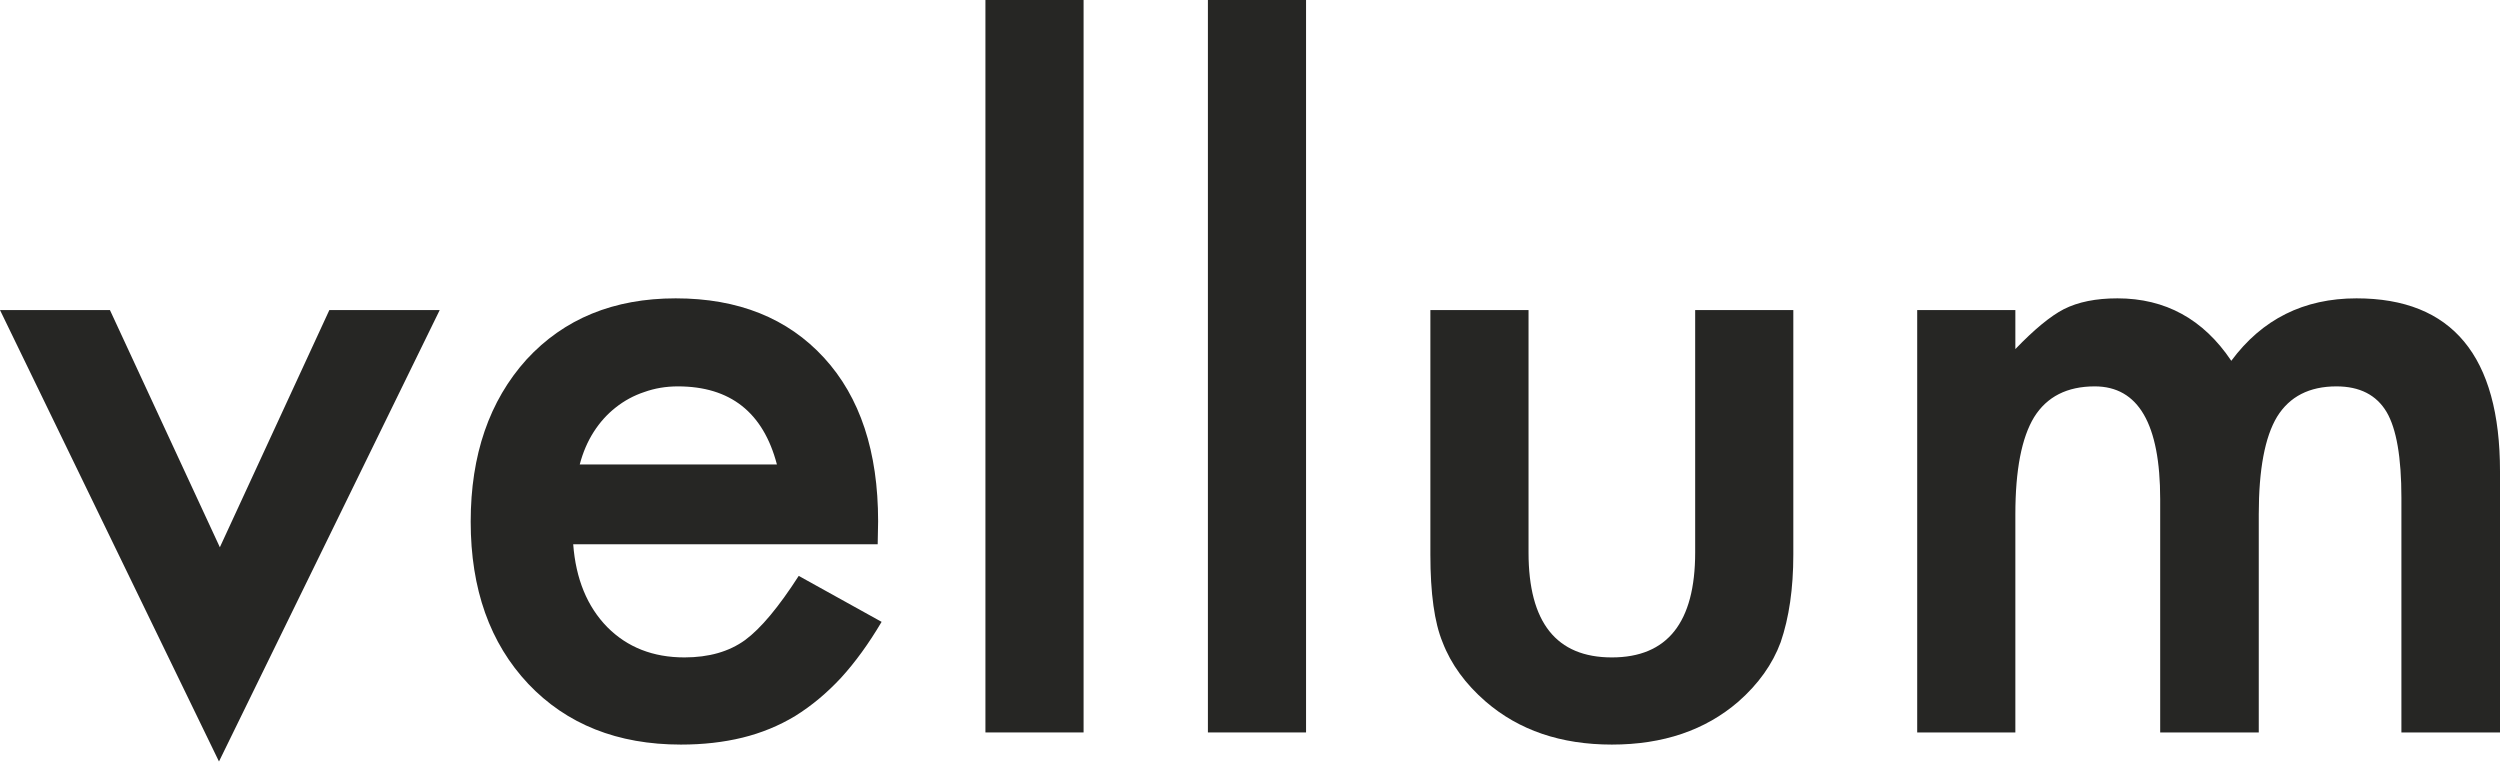
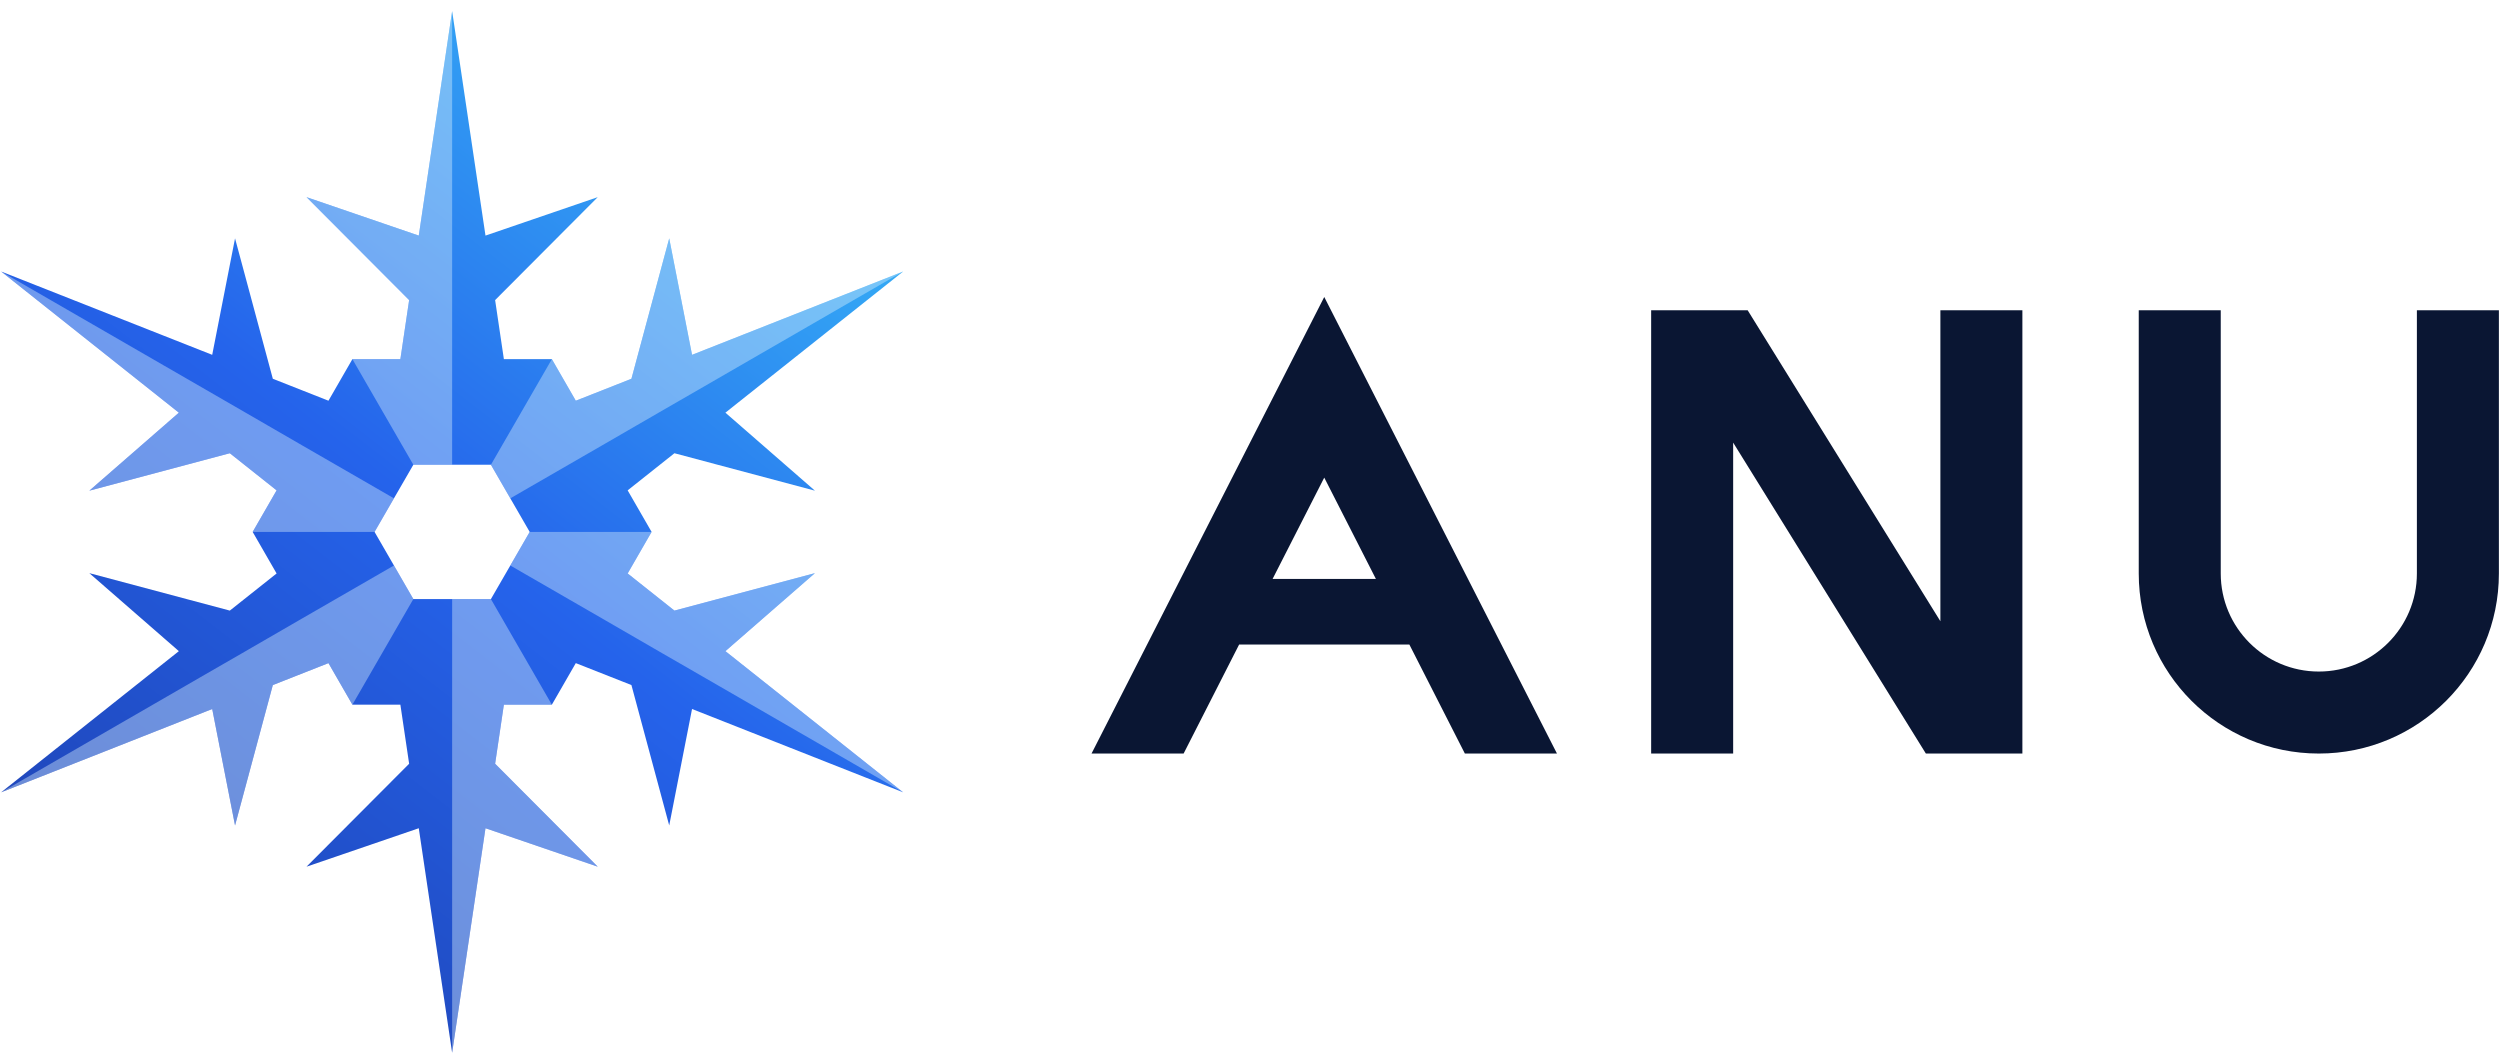
- <svg xmlns="http://www.w3.org/2000/svg" width="174" height="53" viewBox="0 0 174 53" fill="none">
-   <path d="M7.651 21.58L15.302 38.09L22.923 21.58H30.604L15.241 53L0 21.58H7.651Z" fill="#262624" />
-   <path d="M61.087 37.879H39.895C40.077 40.293 40.866 42.215 42.263 43.644C43.659 45.052 45.451 45.756 47.637 45.756C49.337 45.756 50.744 45.354 51.857 44.549C52.95 43.744 54.195 42.255 55.591 40.082L61.36 43.281C60.469 44.79 59.528 46.088 58.536 47.175C57.545 48.241 56.482 49.127 55.349 49.831C54.215 50.515 52.99 51.018 51.675 51.34C50.359 51.662 48.932 51.823 47.394 51.823C42.981 51.823 39.439 50.414 36.767 47.597C34.096 44.76 32.76 40.998 32.76 36.309C32.76 31.661 34.055 27.898 36.646 25.021C39.257 22.184 42.718 20.765 47.029 20.765C51.381 20.765 54.822 22.144 57.352 24.9C59.862 27.637 61.117 31.43 61.117 36.279L61.087 37.879ZM54.073 32.325C53.122 28.703 50.825 26.892 47.181 26.892C46.351 26.892 45.572 27.023 44.843 27.285C44.115 27.526 43.447 27.888 42.84 28.371C42.253 28.834 41.747 29.398 41.322 30.061C40.897 30.726 40.573 31.48 40.35 32.325H54.073Z" fill="#262624" />
-   <path d="M75.417 0V50.978H68.586V0H75.417Z" fill="#262624" />
-   <path d="M90.901 0V50.978H84.07V0H90.901Z" fill="#262624" />
-   <path d="M106.386 21.58V38.452C106.386 43.322 108.319 45.756 112.185 45.756C116.051 45.756 117.984 43.322 117.984 38.452V21.58H124.815V38.603C124.815 40.957 124.521 42.99 123.934 44.7C123.368 46.229 122.386 47.607 120.989 48.835C118.682 50.827 115.747 51.823 112.185 51.823C108.642 51.823 105.718 50.827 103.41 48.835C101.993 47.607 100.991 46.229 100.404 44.7C99.838 43.332 99.554 41.299 99.554 38.603V21.58H106.386Z" fill="#262624" />
-   <path d="M133.437 21.58H140.269V24.297C141.584 22.928 142.708 22.003 143.639 21.52C144.631 21.017 145.875 20.765 147.373 20.765C150.713 20.765 153.354 22.214 155.298 25.112C157.443 22.214 160.348 20.765 164.011 20.765C170.67 20.765 174 24.78 174 32.808V50.978H167.138V34.649C167.138 31.832 166.794 29.84 166.106 28.673C165.398 27.486 164.234 26.892 162.615 26.892C160.732 26.892 159.356 27.597 158.485 29.005C157.635 30.414 157.21 32.677 157.21 35.796V50.978H150.349V34.74C150.349 29.508 148.831 26.892 145.794 26.892C143.872 26.892 142.465 27.607 141.574 29.035C140.704 30.464 140.269 32.718 140.269 35.796V50.978H133.437V21.58Z" fill="#262624" />
+ <svg xmlns="http://www.w3.org/2000/svg" viewBox="9.2 2 225.6 96" fill="none">
+   <defs>
+     <linearGradient id="anu-logo-gradient" x1="16" y1="94" x2="84" y2="6" gradientUnits="userSpaceOnUse">
+       <stop offset="0" stop-color="#1E40AF" />
+       <stop offset="0.5" stop-color="#2563EB" />
+       <stop offset="1" stop-color="#38BDF8" />
+     </linearGradient>
+   </defs>
+   <g>
+     <path d="M9.3 73.5L25.34 60.76L17.26 53.72L29.94 57.1L34.16 53.75L32 50L34.16 46.25L29.94 42.9L17.26 46.28L25.34 39.24L9.3 26.5L28.35 34.02L30.41 23.51L33.82 36.18L38.84 38.16L41 34.41L45.33 34.41L46.12 29.08L36.86 19.79L46.99 23.26L50 3L53.01 23.26L63.14 19.79L53.88 29.08L54.67 34.41L59 34.41L61.16 38.16L66.18 36.18L69.59 23.51L71.65 34.02L90.7 26.5L74.66 39.24L82.74 46.28L70.06 42.9L65.84 46.25L68 50L65.84 53.75L70.06 57.1L82.74 53.72L74.66 60.76L90.7 73.5L71.65 65.98L69.59 76.49L66.18 63.82L61.16 61.84L59 65.59L54.67 65.59L53.88 70.92L63.14 80.21L53.01 76.74L50 97L46.99 76.74L36.86 80.21L46.12 70.92L45.33 65.59L41 65.59L38.84 61.84L33.82 63.82L30.41 76.49L28.35 65.98ZM43 50L46.5 56.06L53.5 56.06L57 50L53.5 43.94L46.5 43.94Z" fill="url(#anu-logo-gradient)" />
+     <path d="M9.3 73.5L27.74 62.85L30.95 61L36.5 57.79L43.07 54L44.75 53.03L46.5 56.06L45.38 58L44.44 59.63L41 65.59L38.84 61.84L33.82 63.82L30.41 76.49L28.35 65.98ZM9.3 26.5L9.3 26.5L30.95 39L36.5 42.21L43.07 46L44.75 46.97L43 50L32 50L34.16 46.25L29.94 42.9L17.26 46.28L25.34 39.24ZM36.86 19.79L46.99 23.26L50 3L50 43.94L46.5 43.94L45.38 42L41 34.41L45.33 34.41L46.12 29.08ZM50 56.06L53.5 56.06L54.62 58L55.56 59.63L55.56 59.63L59 65.59L54.67 65.59L53.88 70.92L63.14 80.21L53.01 76.74L50 97ZM53.5 43.94L55.56 40.37L59 34.41L61.16 38.16L66.18 36.18L69.59 23.51L71.65 34.02L90.7 26.5L72.26 37.15L69.05 39L63.5 42.21L56.93 46L55.25 46.97ZM55.25 53.03L57 50L68 50L65.84 53.75L70.06 57.1L82.74 53.72L74.66 60.76L90.7 73.5L72.26 62.85L69.05 61L63.5 57.79L56.93 54Z" fill="#E0F2FE" fill-opacity="0.4" />
+   </g>
+   <path d="M107.7 70L128.7 28.8L149.7 70L141.39 70L136.38 60.16L121.02 60.16L116.01 70ZM124.04 54.24L133.36 54.24L128.7 45.1ZM158.2 30L165.6 30L165.6 70L158.2 70ZM184.3 30L191.7 30L191.7 70L184.3 70ZM158.2 30L166.91 30L191.7 70L182.99 70ZM202.2 30H209.6V53.75A8.85 8.85 0 0 0 227.3 53.75V30H234.7V53.75A16.25 16.25 0 0 1 202.2 53.75Z" fill="#0A1633" />
</svg>
